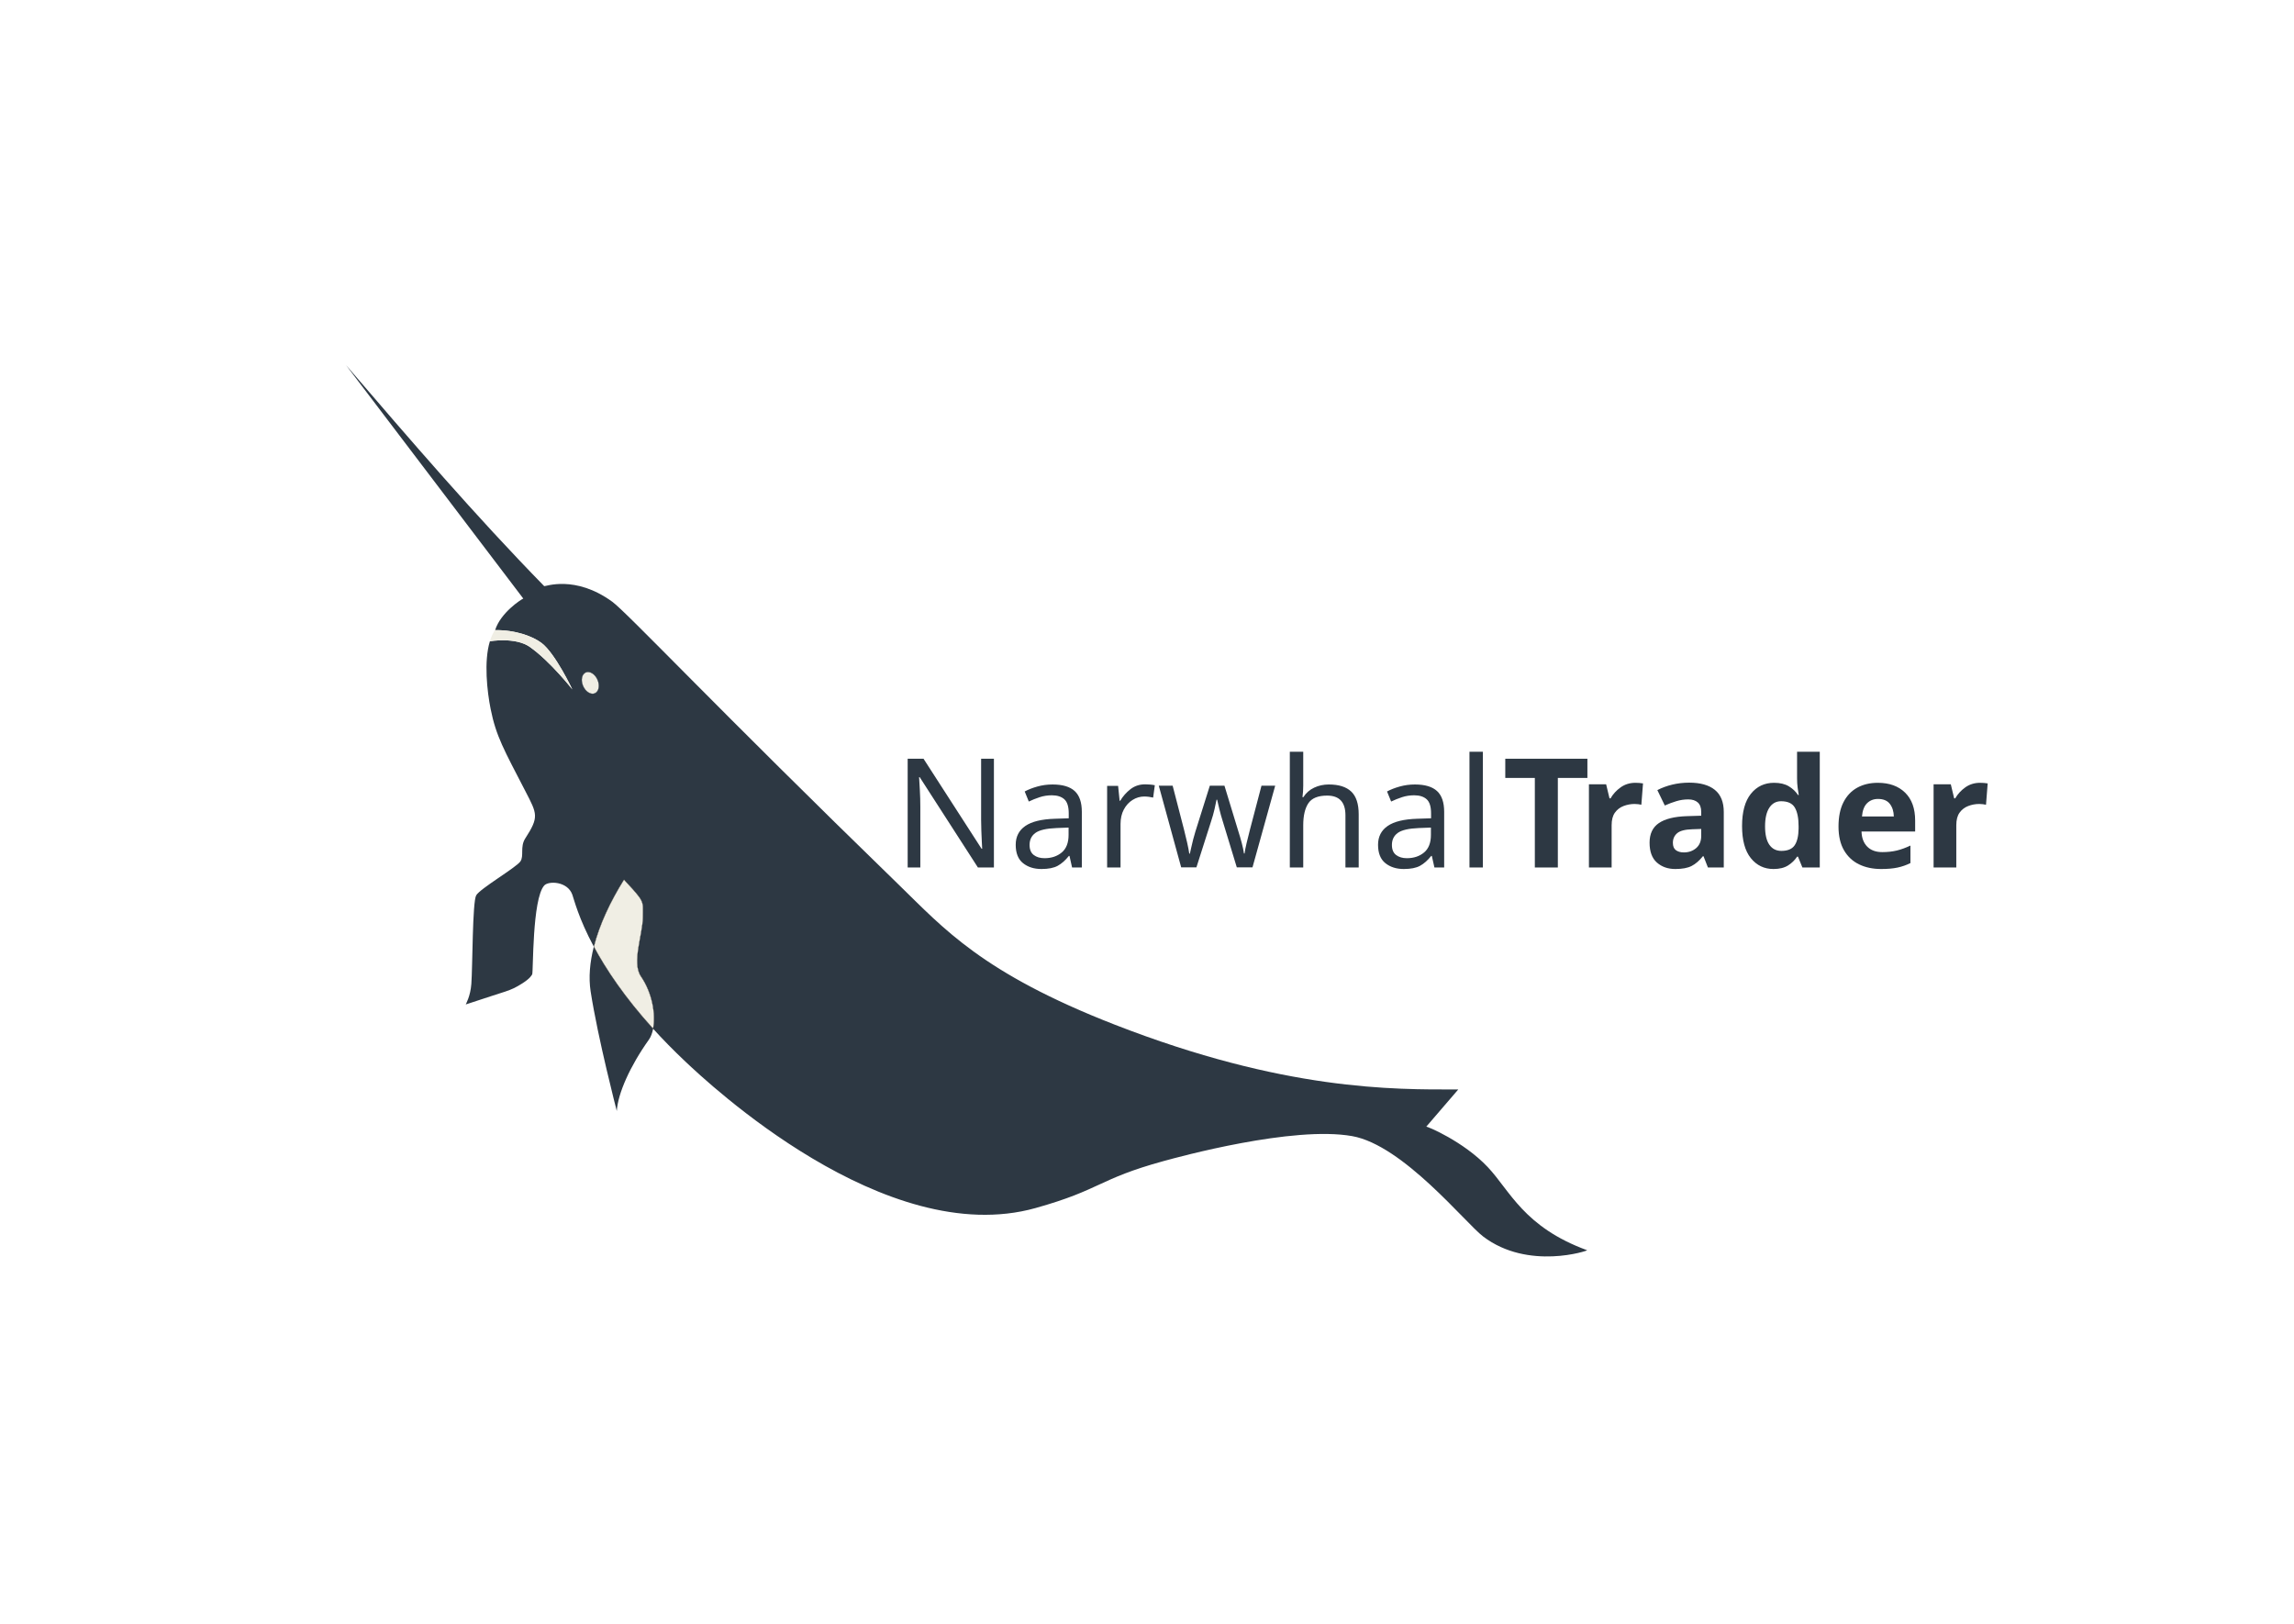
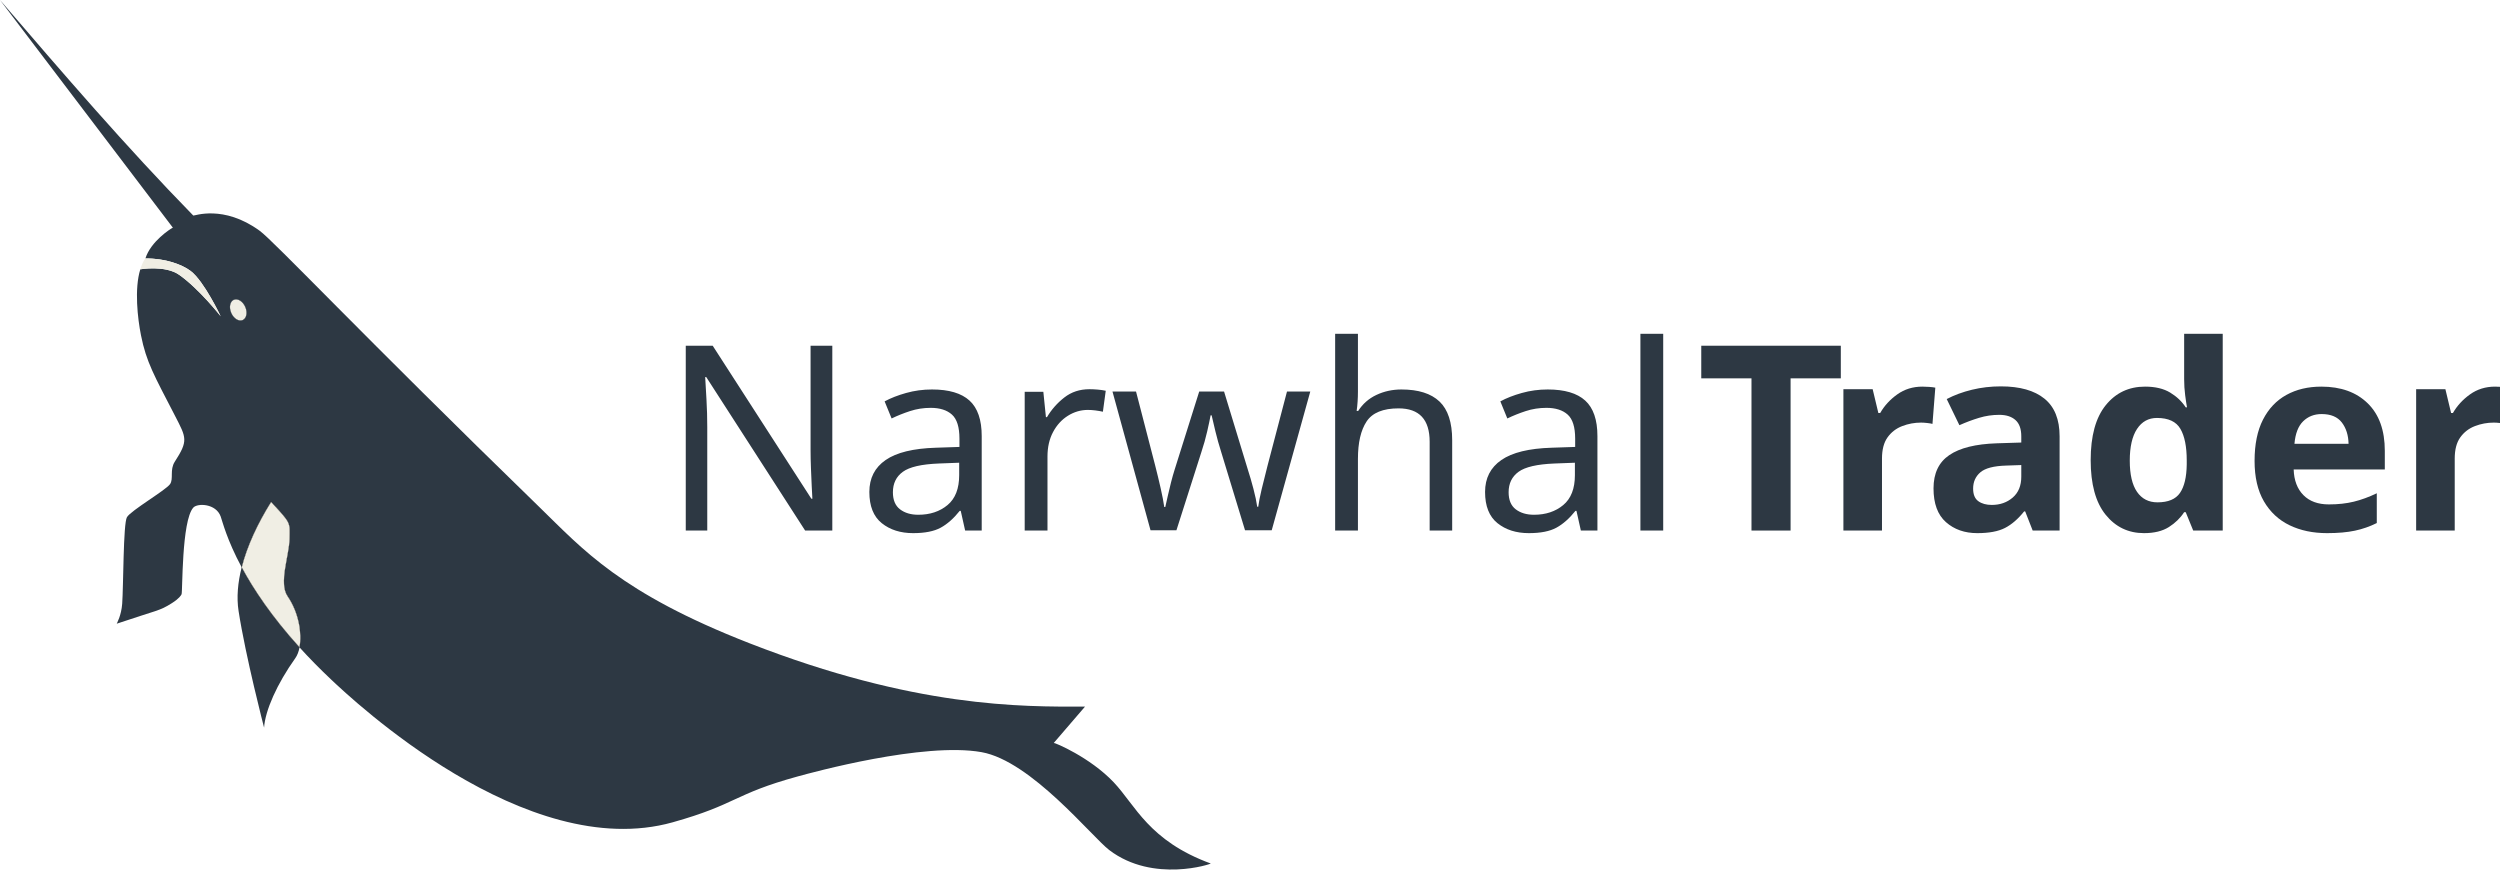
- <svg xmlns="http://www.w3.org/2000/svg" width="100%" height="100%" viewBox="0 0 842 596" version="1.1" xml:space="preserve" style="fill-rule:evenodd;clip-rule:evenodd;stroke-linecap:round;stroke-linejoin:round;stroke-miterlimit:1.5;">
-   <g transform="matrix(1,0,0,1,-13.12195,-20.50759)">
-     <g transform="matrix(1,0,0,1,-36,43)">
-       <g transform="matrix(0.239991,0,0,0.239934,0,0)">
-         <path d="M2386.006,1629.993C2386.95,1629.129 2442.794,1652.386 2480.006,1691.731C2514.032,1727.707 2534.959,1783.403 2632,1819C2634.593,1819.342 2542.106,1850.553 2473.05,1798.014C2445.761,1777.252 2350.641,1658.367 2272.807,1644.438C2182.262,1628.234 2006.872,1676.391 1984.432,1682.552C1883.607,1710.236 1889.203,1726.235 1788.414,1754.477C1558.487,1818.905 1286.643,1562.224 1252.874,1530.339C1234.561,1513.048 1218.202,1496.283 1203.583,1480.158C1207.859,1457.999 1202.359,1425.341 1185,1400C1170.725,1379.161 1187.613,1336.506 1188,1310C1188.387,1283.494 1191.097,1286.658 1159,1252C1137.965,1285.65 1121.432,1320.913 1112.875,1354.576C1089.598,1311.258 1082.702,1282.562 1080,1275C1072.623,1254.352 1043.485,1253.684 1037,1261C1018.483,1281.89 1020.401,1393.29 1018.651,1396.806C1017.913,1398.289 1015.461,1403.215 1003.408,1410.812C983.427,1423.406 982.303,1420.983 917,1443C917.21,1442.234 924.185,1430.229 925.551,1411.779C927.559,1384.644 927.114,1286.141 933,1276C939.001,1265.659 993.584,1233.833 1000.479,1224.285C1006.494,1215.956 999.693,1201.88 1008,1189C1029.307,1155.963 1026.335,1151.786 1008.29,1116.85C975.563,1053.489 963.408,1032.826 955.026,990.793C949.742,964.298 944.455,917.936 953.951,887.304C953.951,887.304 993.038,880.535 1015,896C1046.43,918.133 1080,961 1080,961C1080,961 1053.933,905.854 1033,890C1019.541,879.807 993.071,869.873 961.951,870.304C970.229,843.6 1001.717,823.353 1005,822L734,465C832.561,579.807 931.257,694.772 1037,803C1037.942,803.965 1083.983,785.259 1141.114,826.88C1163.58,843.247 1299.642,988.153 1579.516,1260.077C1647.704,1326.329 1706.35,1394.662 1909.306,1473.794C2168.734,1574.945 2335.218,1573.33 2435,1573L2386.006,1629.993" style="fill:rgb(45,56,67);" />
-       </g>
-       <g transform="matrix(0.239991,0,0,0.239934,0,0)">
-         <path d="M953.951,887.304C955.617,881.638 959.002,873.354 961.951,870.304C993.071,869.873 1019.541,879.807 1033,890C1053.933,905.854 1080,961 1080,961C1080,961 1046.43,918.133 1015,896C993.038,880.535 953.951,887.304 953.951,887.304Z" style="fill:rgb(240,238,228);" />
-       </g>
-       <g transform="matrix(0.239991,0,0,0.239934,0,0)">
-         <path d="M1203.583,1480.158C1202.279,1486.917 1200.065,1492.7 1197,1497C1168.279,1537.297 1149.643,1579.285 1148,1606C1148,1606 1119.064,1494.719 1108,1423C1104.727,1401.783 1106.772,1378.586 1112.875,1354.576C1131.108,1388.508 1159.392,1431.411 1203.583,1480.158Z" style="fill:rgb(45,56,67);" />
-       </g>
-       <g transform="matrix(0.239991,0,0,0.239934,0,0)">
-         <path d="M1112.875,1354.576C1121.432,1320.913 1137.965,1285.65 1159,1252C1191.097,1286.658 1188.387,1283.494 1188,1310C1187.613,1336.506 1170.725,1379.161 1185,1400C1202.359,1425.341 1207.859,1457.999 1203.583,1480.158C1159.392,1431.411 1131.108,1388.508 1112.875,1354.576Z" style="fill:rgb(240,238,228);stroke:black;stroke-width:0.42px;" />
-       </g>
-       <g transform="matrix(0.251839,-0.110657,0.129807,0.295279,-137.8347,69.77238)">
-         <ellipse cx="1111.5" cy="953" rx="10.5" ry="13" style="fill:rgb(240,238,228);stroke:rgb(45,56,67);stroke-width:0.33px;" />
+ <svg xmlns="http://www.w3.org/2000/svg" width="100%" height="100%" viewBox="0 0 540 188" version="1.1" xml:space="preserve" style="fill-rule:evenodd;clip-rule:evenodd;stroke-linecap:round;stroke-linejoin:round;stroke-miterlimit:1.5;">
+   <g transform="matrix(1,0,0,1,-185.0314,-198.0617)">
+     <g transform="matrix(1,0,0,1,-13.12195,-20.50759)">
+       <g transform="matrix(0.574109,0,0,0.574109,97.02213,154.5164)">
+         <g transform="matrix(0.239991,0,0,0.239934,0,0)">
+           <path d="M2386.006,1629.993C2386.95,1629.129 2442.794,1652.386 2480.006,1691.731C2514.032,1727.707 2534.959,1783.403 2632,1819C2634.593,1819.342 2542.106,1850.553 2473.05,1798.014C2445.761,1777.252 2350.641,1658.367 2272.807,1644.438C2182.262,1628.234 2006.872,1676.391 1984.432,1682.552C1883.607,1710.236 1889.203,1726.235 1788.414,1754.477C1558.487,1818.905 1286.643,1562.224 1252.874,1530.339C1234.561,1513.048 1218.202,1496.283 1203.583,1480.158C1207.859,1457.999 1202.359,1425.341 1185,1400C1170.725,1379.161 1187.613,1336.506 1188,1310C1188.387,1283.494 1191.097,1286.658 1159,1252C1137.965,1285.65 1121.432,1320.913 1112.875,1354.576C1089.598,1311.258 1082.702,1282.562 1080,1275C1072.623,1254.352 1043.485,1253.684 1037,1261C1018.483,1281.89 1020.401,1393.29 1018.651,1396.806C1017.913,1398.289 1015.461,1403.215 1003.408,1410.812C983.427,1423.406 982.303,1420.983 917,1443C917.21,1442.234 924.185,1430.229 925.551,1411.779C927.559,1384.644 927.114,1286.141 933,1276C939.001,1265.659 993.584,1233.833 1000.479,1224.285C1006.494,1215.956 999.693,1201.88 1008,1189C1029.307,1155.963 1026.335,1151.786 1008.29,1116.85C975.563,1053.489 963.408,1032.826 955.026,990.793C949.742,964.298 944.455,917.936 953.951,887.304C953.951,887.304 993.038,880.535 1015,896C1046.43,918.133 1080,961 1080,961C1080,961 1053.933,905.854 1033,890C1019.541,879.807 993.071,869.873 961.951,870.304C970.229,843.6 1001.717,823.353 1005,822L734,465C832.561,579.807 931.257,694.772 1037,803C1037.942,803.965 1083.983,785.259 1141.114,826.88C1163.58,843.247 1299.642,988.153 1579.516,1260.077C1647.704,1326.329 1706.35,1394.662 1909.306,1473.794C2168.734,1574.945 2335.218,1573.33 2435,1573L2386.006,1629.993" style="fill:rgb(45,56,67);" />
+         </g>
+         <g transform="matrix(0.239991,0,0,0.239934,0,0)">
+           <path d="M953.951,887.304C955.617,881.638 959.002,873.354 961.951,870.304C993.071,869.873 1019.541,879.807 1033,890C1053.933,905.854 1080,961 1080,961C1080,961 1046.43,918.133 1015,896C993.038,880.535 953.951,887.304 953.951,887.304Z" style="fill:rgb(240,238,228);" />
+         </g>
+         <g transform="matrix(0.239991,0,0,0.239934,0,0)">
+           <path d="M1203.583,1480.158C1202.279,1486.917 1200.065,1492.7 1197,1497C1168.279,1537.297 1149.643,1579.285 1148,1606C1148,1606 1119.064,1494.719 1108,1423C1104.727,1401.783 1106.772,1378.586 1112.875,1354.576C1131.108,1388.508 1159.392,1431.411 1203.583,1480.158Z" style="fill:rgb(45,56,67);" />
+         </g>
+         <g transform="matrix(0.239991,0,0,0.239934,0,0)">
+           <path d="M1112.875,1354.576C1121.432,1320.913 1137.965,1285.65 1159,1252C1191.097,1286.658 1188.387,1283.494 1188,1310C1187.613,1336.506 1170.725,1379.161 1185,1400C1202.359,1425.341 1207.859,1457.999 1203.583,1480.158C1159.392,1431.411 1131.108,1388.508 1112.875,1354.576Z" style="fill:rgb(240,238,228);stroke:black;stroke-width:0.42px;" />
+         </g>
+         <g transform="matrix(0.251839,-0.110657,0.129807,0.295279,-137.8347,69.77238)">
+           <ellipse cx="1111.5" cy="953" rx="10.5" ry="13" style="fill:rgb(240,238,228);stroke:rgb(45,56,67);stroke-width:0.33px;" />
+         </g>
      </g>
    </g>
-     <g transform="matrix(0.159606,0,0,0.159567,93.46464,189.2712)">
-       <g transform="matrix(1,0,0,1,1550,938)">
-         <text x="0px" y="0px" style="font-family:'AvenirNext-Regular', 'Avenir Next', sans-serif;font-size:350.408px;fill:rgb(45,56,67);">Narwhal</text>
-       </g>
-       <g transform="matrix(1,0,0,1,2951.28,938)">
-         <text x="0px" y="0px" style="font-family:'AvenirNext-Bold', 'Avenir Next', sans-serif;font-weight:700;font-size:350.408px;fill:rgb(45,56,67);">T<tspan x="172.05px 306.607px 504.937px " y="0px 0px 0px ">rad</tspan>er</text>
+     <g transform="matrix(1,0,0,1,-13.12195,-20.50759)">
+       <g transform="matrix(0.159606,0,0,0.159567,93.46464,183.4942)">
+         <g transform="matrix(1,0,0,1,1550,938)">
+           <text x="0px" y="0px" style="font-family:'AvenirNext-Regular', 'Avenir Next', sans-serif;font-size:350.408px;fill:rgb(45,56,67);">Narwhal</text>
+         </g>
+         <g transform="matrix(1,0,0,1,2951.28,938)">
+           <g>
+             <text x="0px" y="0px" style="font-family:'AvenirNext-Bold', 'Avenir Next', sans-serif;font-weight:700;font-size:350.408px;fill:rgb(45,56,67);">T</text>
+             <g transform="matrix(1,0,0,1,172.05,0)">
+               <text x="0px" y="0px" style="font-family:'AvenirNext-Bold', 'Avenir Next', sans-serif;font-weight:700;font-size:350.408px;fill:rgb(45,56,67);">r<tspan x="134.557px 332.887px " y="0px 0px ">ad</tspan>er</text>
+             </g>
+           </g>
+         </g>
      </g>
    </g>
  </g>
</svg>
